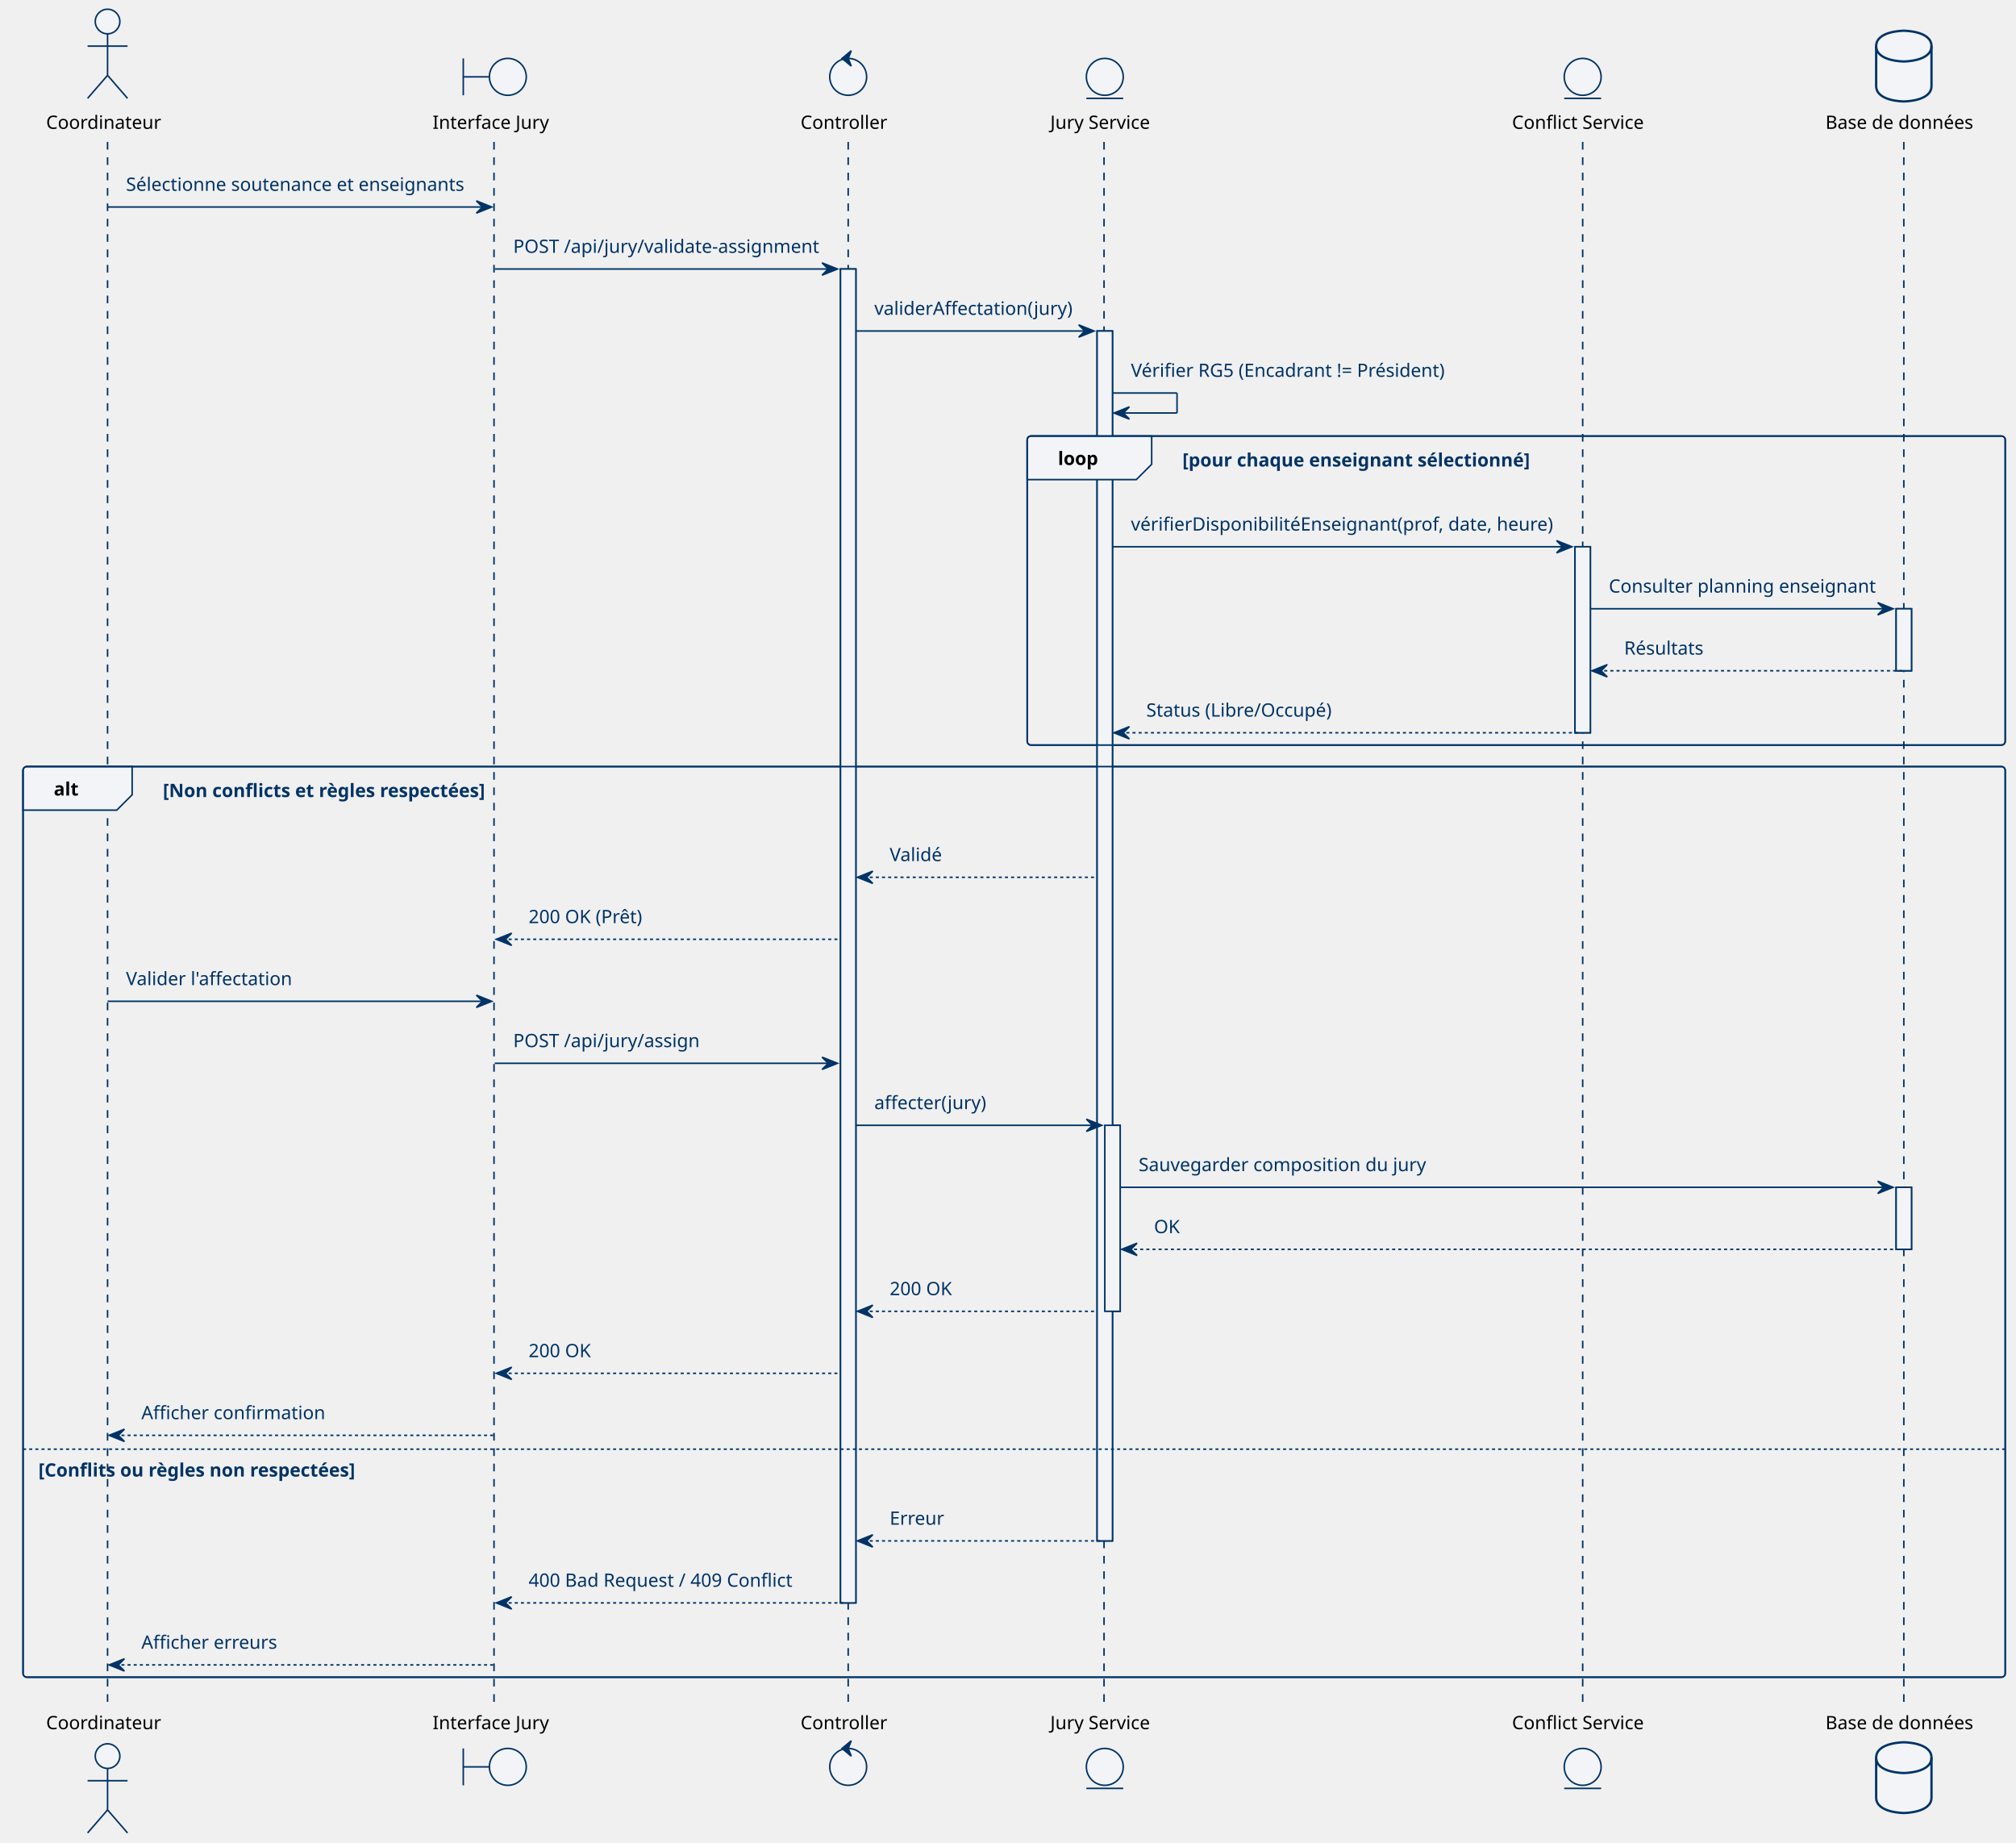
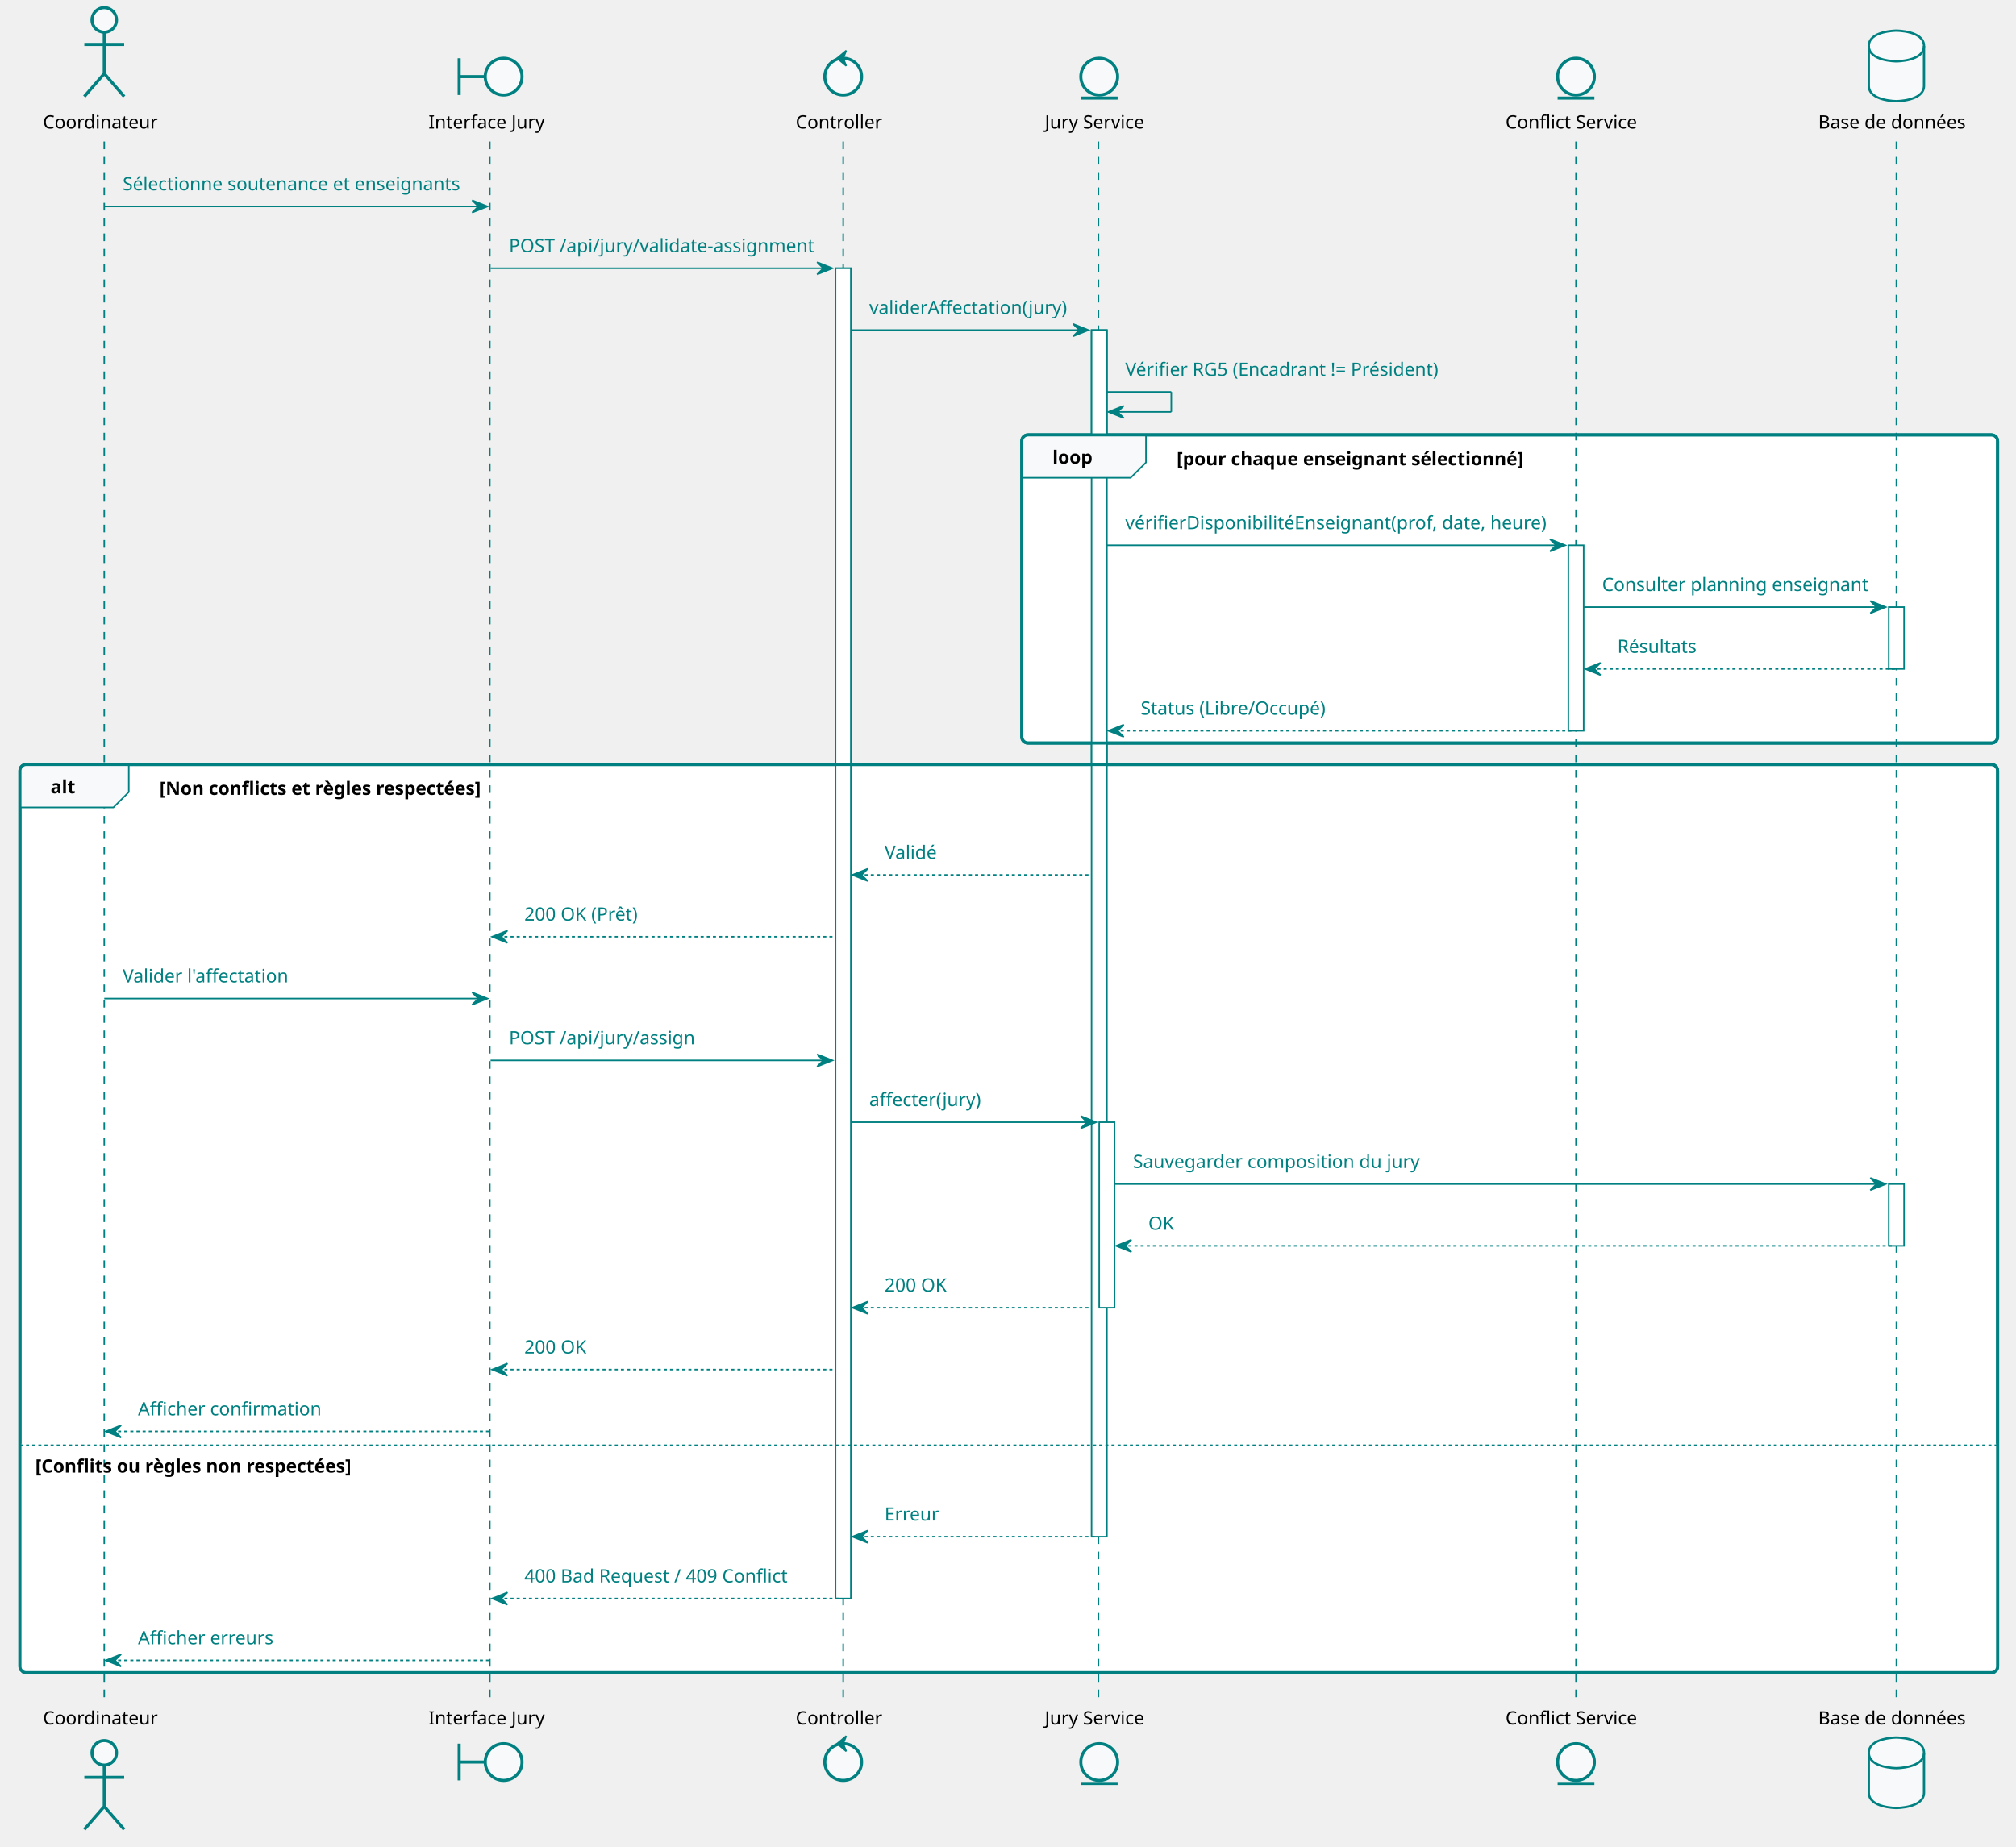
- <svg xmlns="http://www.w3.org/2000/svg" contentStyleType="text/css" height="1199px" preserveAspectRatio="none" style="width:1312px;height:1199px;background:#FFFFFF;" version="1.1" viewBox="0 0 1312 1199" width="1312px" zoomAndPan="magnify">
+ <svg xmlns="http://www.w3.org/2000/svg" contentScriptType="application/ecmascript" contentStyleType="text/css" height="1205px" preserveAspectRatio="none" style="width:1315px;height:1205px;" version="1.1" viewBox="0 0 1315 1205" width="1315px" zoomAndPan="magnify">
  <defs />
  <g>
-     <rect fill="#F2F4F7" height="867.915" style="stroke:#003366;stroke-width:1.0;" width="10" x="547" y="175.032" />
-     <rect fill="#F2F4F7" height="787.226" style="stroke:#003366;stroke-width:1.0;" width="10" x="714" y="215.376" />
-     <rect fill="#F2F4F7" height="121.032" style="stroke:#003366;stroke-width:1.0;" width="10" x="719" y="732.194" />
-     <rect fill="#F2F4F7" height="121.032" style="stroke:#003366;stroke-width:1.0;" width="10" x="1025" y="355.753" />
-     <rect fill="#F2F4F7" height="40.344" style="stroke:#003366;stroke-width:1.0;" width="10" x="1234" y="396.097" />
-     <rect fill="#F2F4F7" height="40.344" style="stroke:#003366;stroke-width:1.0;" width="10" x="1234" y="772.538" />
-     <rect fill="none" height="201.065" rx="2.5" ry="2.5" style="stroke:#003366;stroke-width:1.0;" width="636.5" x="668.5" y="283.721" />
-     <rect fill="none" height="592.506" rx="2.5" ry="2.5" style="stroke:#003366;stroke-width:1.0;" width="1290" x="15" y="498.785" />
-     <line style="stroke:#003366;stroke-width:1.0;stroke-dasharray:5.0,5.0;" x1="70" x2="70" y1="92.344" y2="1108.291" />
-     <line style="stroke:#003366;stroke-width:1.0;stroke-dasharray:5.0,5.0;" x1="321.5" x2="321.5" y1="92.344" y2="1108.291" />
-     <line style="stroke:#003366;stroke-width:1.0;stroke-dasharray:5.0,5.0;" x1="552" x2="552" y1="92.344" y2="1108.291" />
-     <line style="stroke:#003366;stroke-width:1.0;stroke-dasharray:5.0,5.0;" x1="718.5" x2="718.5" y1="92.344" y2="1108.291" />
-     <line style="stroke:#003366;stroke-width:1.0;stroke-dasharray:5.0,5.0;" x1="1030" x2="1030" y1="92.344" y2="1108.291" />
-     <line style="stroke:#003366;stroke-width:1.0;stroke-dasharray:5.0,5.0;" x1="1239" x2="1239" y1="92.344" y2="1108.291" />
-     <text fill="#000000" font-family="sans-serif" font-size="12" lengthAdjust="spacing" textLength="74" x="30" y="83.828">Coordinateur</text>
-     <ellipse cx="70" cy="14" fill="#F2F4F7" rx="8" ry="8" style="stroke:#003366;stroke-width:1.0;" />
-     <path d="M70,22 L70,49 M57,30 L83,30 M70,49 L57,64 M70,49 L83,64 " fill="none" style="stroke:#003366;stroke-width:1.0;" />
-     <text fill="#000000" font-family="sans-serif" font-size="12" lengthAdjust="spacing" textLength="74" x="30" y="1125.119">Coordinateur</text>
-     <ellipse cx="70" cy="1142.635" fill="#F2F4F7" rx="8" ry="8" style="stroke:#003366;stroke-width:1.0;" />
-     <path d="M70,1150.635 L70,1177.635 M57,1158.635 L83,1158.635 M70,1177.635 L57,1192.635 M70,1177.635 L83,1192.635 " fill="none" style="stroke:#003366;stroke-width:1.0;" />
-     <text fill="#000000" font-family="sans-serif" font-size="12" lengthAdjust="spacing" textLength="75" x="281.5" y="83.828">Interface Jury</text>
-     <path d="M301.5,38 L301.5,62 M301.5,50 L318.5,50 " fill="none" style="stroke:#003366;stroke-width:1.0;" />
-     <ellipse cx="330.5" cy="50" fill="#F2F4F7" rx="12" ry="12" style="stroke:#003366;stroke-width:1.0;" />
-     <text fill="#000000" font-family="sans-serif" font-size="12" lengthAdjust="spacing" textLength="75" x="281.5" y="1125.119">Interface Jury</text>
-     <path d="M301.5,1137.635 L301.5,1161.635 M301.5,1149.635 L318.5,1149.635 " fill="none" style="stroke:#003366;stroke-width:1.0;" />
-     <ellipse cx="330.5" cy="1149.635" fill="#F2F4F7" rx="12" ry="12" style="stroke:#003366;stroke-width:1.0;" />
-     <text fill="#000000" font-family="sans-serif" font-size="12" lengthAdjust="spacing" textLength="56" x="521" y="83.828">Controller</text>
-     <ellipse cx="552" cy="50" fill="#F2F4F7" rx="12" ry="12" style="stroke:#003366;stroke-width:1.0;" />
-     <polygon fill="#003366" points="548,38,554,33,552,38,554,43,548,38" style="stroke:#003366;stroke-width:1.0;" />
-     <text fill="#000000" font-family="sans-serif" font-size="12" lengthAdjust="spacing" textLength="56" x="521" y="1125.119">Controller</text>
-     <ellipse cx="552" cy="1149.635" fill="#F2F4F7" rx="12" ry="12" style="stroke:#003366;stroke-width:1.0;" />
-     <polygon fill="#003366" points="548,1137.635,554,1132.635,552,1137.635,554,1142.635,548,1137.635" style="stroke:#003366;stroke-width:1.0;" />
-     <text fill="#000000" font-family="sans-serif" font-size="12" lengthAdjust="spacing" textLength="65" x="683.5" y="83.828">Jury Service</text>
-     <ellipse cx="719" cy="50" fill="#F2F4F7" rx="12" ry="12" style="stroke:#003366;stroke-width:1.0;" />
-     <line style="stroke:#003366;stroke-width:1.0;" x1="707" x2="731" y1="64" y2="64" />
-     <text fill="#000000" font-family="sans-serif" font-size="12" lengthAdjust="spacing" textLength="65" x="683.5" y="1125.119">Jury Service</text>
-     <ellipse cx="719" cy="1149.635" fill="#F2F4F7" rx="12" ry="12" style="stroke:#003366;stroke-width:1.0;" />
-     <line style="stroke:#003366;stroke-width:1.0;" x1="707" x2="731" y1="1163.635" y2="1163.635" />
-     <text fill="#000000" font-family="sans-serif" font-size="12" lengthAdjust="spacing" textLength="86" x="984" y="83.828">Conflict Service</text>
-     <ellipse cx="1030" cy="50" fill="#F2F4F7" rx="12" ry="12" style="stroke:#003366;stroke-width:1.0;" />
-     <line style="stroke:#003366;stroke-width:1.0;" x1="1018" x2="1042" y1="64" y2="64" />
-     <text fill="#000000" font-family="sans-serif" font-size="12" lengthAdjust="spacing" textLength="86" x="984" y="1125.119">Conflict Service</text>
-     <ellipse cx="1030" cy="1149.635" fill="#F2F4F7" rx="12" ry="12" style="stroke:#003366;stroke-width:1.0;" />
-     <line style="stroke:#003366;stroke-width:1.0;" x1="1018" x2="1042" y1="1163.635" y2="1163.635" />
-     <text fill="#000000" font-family="sans-serif" font-size="12" lengthAdjust="spacing" textLength="96" x="1188" y="83.828">Base de données</text>
-     <path d="M1221,30 C1221,20 1239,20 1239,20 C1239,20 1257,20 1257,30 L1257,56 C1257,66 1239,66 1239,66 C1239,66 1221,66 1221,56 L1221,30 " fill="#F2F4F7" style="stroke:#003366;stroke-width:1.5;" />
-     <path d="M1221,30 C1221,40 1239,40 1239,40 C1239,40 1257,40 1257,30 " fill="none" style="stroke:#003366;stroke-width:1.5;" />
-     <text fill="#000000" font-family="sans-serif" font-size="12" lengthAdjust="spacing" textLength="96" x="1188" y="1125.119">Base de données</text>
-     <path d="M1221,1143.635 C1221,1133.635 1239,1133.635 1239,1133.635 C1239,1133.635 1257,1133.635 1257,1143.635 L1257,1169.635 C1257,1179.635 1239,1179.635 1239,1179.635 C1239,1179.635 1221,1179.635 1221,1169.635 L1221,1143.635 " fill="#F2F4F7" style="stroke:#003366;stroke-width:1.5;" />
-     <path d="M1221,1143.635 C1221,1153.635 1239,1153.635 1239,1153.635 C1239,1153.635 1257,1153.635 1257,1143.635 " fill="none" style="stroke:#003366;stroke-width:1.5;" />
-     <rect fill="#F2F4F7" height="867.915" style="stroke:#003366;stroke-width:1.0;" width="10" x="547" y="175.032" />
-     <rect fill="#F2F4F7" height="787.226" style="stroke:#003366;stroke-width:1.0;" width="10" x="714" y="215.376" />
-     <rect fill="#F2F4F7" height="121.032" style="stroke:#003366;stroke-width:1.0;" width="10" x="719" y="732.194" />
-     <rect fill="#F2F4F7" height="121.032" style="stroke:#003366;stroke-width:1.0;" width="10" x="1025" y="355.753" />
-     <rect fill="#F2F4F7" height="40.344" style="stroke:#003366;stroke-width:1.0;" width="10" x="1234" y="396.097" />
-     <rect fill="#F2F4F7" height="40.344" style="stroke:#003366;stroke-width:1.0;" width="10" x="1234" y="772.538" />
-     <polygon fill="#003366" points="310,130.688,320,134.688,310,138.688,314,134.688" style="stroke:#003366;stroke-width:1.0;" />
-     <line style="stroke:#003366;stroke-width:1.0;" x1="70" x2="316" y1="134.688" y2="134.688" />
-     <text fill="#003366" font-family="sans-serif" font-size="12" lengthAdjust="spacing" textLength="218" x="82" y="124.172">Sélectionne soutenance et enseignants</text>
-     <polygon fill="#003366" points="535,171.032,545,175.032,535,179.032,539,175.032" style="stroke:#003366;stroke-width:1.0;" />
-     <line style="stroke:#003366;stroke-width:1.0;" x1="322" x2="541" y1="175.032" y2="175.032" />
-     <text fill="#003366" font-family="sans-serif" font-size="12" lengthAdjust="spacing" textLength="196" x="334" y="164.516">POST /api/jury/validate-assignment</text>
-     <polygon fill="#003366" points="702,211.376,712,215.376,702,219.376,706,215.376" style="stroke:#003366;stroke-width:1.0;" />
-     <line style="stroke:#003366;stroke-width:1.0;" x1="557" x2="708" y1="215.376" y2="215.376" />
-     <text fill="#003366" font-family="sans-serif" font-size="12" lengthAdjust="spacing" textLength="128" x="569" y="204.86">validerAffectation(jury)</text>
-     <line style="stroke:#003366;stroke-width:1.0;" x1="724" x2="766" y1="255.721" y2="255.721" />
-     <line style="stroke:#003366;stroke-width:1.0;" x1="766" x2="766" y1="255.721" y2="268.721" />
-     <line style="stroke:#003366;stroke-width:1.0;" x1="725" x2="766" y1="268.721" y2="268.721" />
-     <polygon fill="#003366" points="735,264.721,725,268.721,735,272.721,731,268.721" style="stroke:#003366;stroke-width:1.0;" />
-     <text fill="#003366" font-family="sans-serif" font-size="12" lengthAdjust="spacing" textLength="204" x="736" y="245.204">Vérifier RG5 (Encadrant != Président)</text>
-     <path d="M671,283.721 L749.5,283.721 L749.5,302.065 L739.5,312.065 L668.5,312.065 L668.5,286.221 A2.5,2.5 0 0 1 671,283.721 " fill="#F2F4F7" style="stroke:#003366;stroke-width:1.0;" />
-     <rect fill="none" height="201.065" rx="2.5" ry="2.5" style="stroke:#003366;stroke-width:1.0;" width="636.5" x="668.5" y="283.721" />
-     <text fill="#000000" font-family="sans-serif" font-size="12" font-weight="bold" lengthAdjust="spacing" textLength="26" x="688.5" y="302.549">loop</text>
-     <text fill="#003366" font-family="sans-serif" font-size="12" font-weight="bold" lengthAdjust="spacing" textLength="226" x="769.5" y="303.549">[pour chaque enseignant sélectionné]</text>
-     <polygon fill="#003366" points="1013,351.753,1023,355.753,1013,359.753,1017,355.753" style="stroke:#003366;stroke-width:1.0;" />
-     <line style="stroke:#003366;stroke-width:1.0;" x1="724" x2="1019" y1="355.753" y2="355.753" />
-     <text fill="#003366" font-family="sans-serif" font-size="12" lengthAdjust="spacing" textLength="272" x="736" y="345.237">vérifierDisponibilitéEnseignant(prof, date, heure)</text>
-     <polygon fill="#003366" points="1222,392.097,1232,396.097,1222,400.097,1226,396.097" style="stroke:#003366;stroke-width:1.0;" />
-     <line style="stroke:#003366;stroke-width:1.0;" x1="1035" x2="1228" y1="396.097" y2="396.097" />
-     <text fill="#003366" font-family="sans-serif" font-size="12" lengthAdjust="spacing" textLength="170" x="1047" y="385.581">Consulter planning enseignant</text>
-     <polygon fill="#003366" points="1046,432.441,1036,436.441,1046,440.441,1042,436.441" style="stroke:#003366;stroke-width:1.0;" />
-     <line style="stroke:#003366;stroke-width:1.0;stroke-dasharray:2.0,2.0;" x1="1040" x2="1238" y1="436.441" y2="436.441" />
-     <text fill="#003366" font-family="sans-serif" font-size="12" lengthAdjust="spacing" textLength="51" x="1057" y="425.925">Résultats</text>
-     <polygon fill="#003366" points="735,472.785,725,476.785,735,480.785,731,476.785" style="stroke:#003366;stroke-width:1.0;" />
-     <line style="stroke:#003366;stroke-width:1.0;stroke-dasharray:2.0,2.0;" x1="729" x2="1029" y1="476.785" y2="476.785" />
-     <text fill="#003366" font-family="sans-serif" font-size="12" lengthAdjust="spacing" textLength="120" x="746" y="466.269">Status (Libre/Occupé)</text>
-     <path d="M17.5,498.785 L86,498.785 L86,517.129 L76,527.129 L15,527.129 L15,501.285 A2.5,2.5 0 0 1 17.5,498.785 " fill="#F2F4F7" style="stroke:#003366;stroke-width:1.0;" />
-     <rect fill="none" height="592.506" rx="2.5" ry="2.5" style="stroke:#003366;stroke-width:1.0;" width="1290" x="15" y="498.785" />
-     <text fill="#000000" font-family="sans-serif" font-size="12" font-weight="bold" lengthAdjust="spacing" textLength="16" x="35" y="517.613">alt</text>
-     <text fill="#003366" font-family="sans-serif" font-size="12" font-weight="bold" lengthAdjust="spacing" textLength="209" x="106" y="518.613">[Non conflicts et règles respectées]</text>
-     <polygon fill="#003366" points="568,566.818,558,570.818,568,574.818,564,570.818" style="stroke:#003366;stroke-width:1.0;" />
-     <line style="stroke:#003366;stroke-width:1.0;stroke-dasharray:2.0,2.0;" x1="562" x2="713" y1="570.818" y2="570.818" />
-     <text fill="#003366" font-family="sans-serif" font-size="12" lengthAdjust="spacing" textLength="34" x="579" y="560.302">Validé</text>
-     <polygon fill="#003366" points="333,607.162,323,611.162,333,615.162,329,611.162" style="stroke:#003366;stroke-width:1.0;" />
-     <line style="stroke:#003366;stroke-width:1.0;stroke-dasharray:2.0,2.0;" x1="327" x2="546" y1="611.162" y2="611.162" />
-     <text fill="#003366" font-family="sans-serif" font-size="12" lengthAdjust="spacing" textLength="74" x="344" y="600.646">200 OK (Prêt)</text>
-     <polygon fill="#003366" points="310,647.506,320,651.506,310,655.506,314,651.506" style="stroke:#003366;stroke-width:1.0;" />
-     <line style="stroke:#003366;stroke-width:1.0;" x1="70" x2="316" y1="651.506" y2="651.506" />
-     <text fill="#003366" font-family="sans-serif" font-size="12" lengthAdjust="spacing" textLength="108" x="82" y="640.99">Valider l'affectation</text>
-     <polygon fill="#003366" points="535,687.85,545,691.85,535,695.85,539,691.85" style="stroke:#003366;stroke-width:1.0;" />
-     <line style="stroke:#003366;stroke-width:1.0;" x1="322" x2="541" y1="691.85" y2="691.85" />
-     <text fill="#003366" font-family="sans-serif" font-size="12" lengthAdjust="spacing" textLength="119" x="334" y="681.334">POST /api/jury/assign</text>
-     <polygon fill="#003366" points="707,728.194,717,732.194,707,736.194,711,732.194" style="stroke:#003366;stroke-width:1.0;" />
-     <line style="stroke:#003366;stroke-width:1.0;" x1="557" x2="713" y1="732.194" y2="732.194" />
-     <text fill="#003366" font-family="sans-serif" font-size="12" lengthAdjust="spacing" textLength="73" x="569" y="721.678">affecter(jury)</text>
-     <polygon fill="#003366" points="1222,768.538,1232,772.538,1222,776.538,1226,772.538" style="stroke:#003366;stroke-width:1.0;" />
-     <line style="stroke:#003366;stroke-width:1.0;" x1="729" x2="1228" y1="772.538" y2="772.538" />
-     <text fill="#003366" font-family="sans-serif" font-size="12" lengthAdjust="spacing" textLength="184" x="741" y="762.022">Sauvegarder composition du jury</text>
-     <polygon fill="#003366" points="740,808.882,730,812.882,740,816.882,736,812.882" style="stroke:#003366;stroke-width:1.0;" />
-     <line style="stroke:#003366;stroke-width:1.0;stroke-dasharray:2.0,2.0;" x1="734" x2="1238" y1="812.882" y2="812.882" />
-     <text fill="#003366" font-family="sans-serif" font-size="12" lengthAdjust="spacing" textLength="16" x="751" y="802.366">OK</text>
-     <polygon fill="#003366" points="568,849.226,558,853.226,568,857.226,564,853.226" style="stroke:#003366;stroke-width:1.0;" />
-     <line style="stroke:#003366;stroke-width:1.0;stroke-dasharray:2.0,2.0;" x1="562" x2="713" y1="853.226" y2="853.226" />
-     <text fill="#003366" font-family="sans-serif" font-size="12" lengthAdjust="spacing" textLength="40" x="579" y="842.71">200 OK</text>
-     <polygon fill="#003366" points="333,889.571,323,893.571,333,897.571,329,893.571" style="stroke:#003366;stroke-width:1.0;" />
-     <line style="stroke:#003366;stroke-width:1.0;stroke-dasharray:2.0,2.0;" x1="327" x2="546" y1="893.571" y2="893.571" />
-     <text fill="#003366" font-family="sans-serif" font-size="12" lengthAdjust="spacing" textLength="40" x="344" y="883.054">200 OK</text>
-     <polygon fill="#003366" points="81,929.915,71,933.915,81,937.915,77,933.915" style="stroke:#003366;stroke-width:1.0;" />
-     <line style="stroke:#003366;stroke-width:1.0;stroke-dasharray:2.0,2.0;" x1="75" x2="321" y1="933.915" y2="933.915" />
-     <text fill="#003366" font-family="sans-serif" font-size="12" lengthAdjust="spacing" textLength="118" x="92" y="923.399">Afficher confirmation</text>
-     <line style="stroke:#003366;stroke-width:1.0;stroke-dasharray:2.0,2.0;" x1="15" x2="1305" y1="942.915" y2="942.915" />
-     <text fill="#003366" font-family="sans-serif" font-size="12" font-weight="bold" lengthAdjust="spacing" textLength="206" x="25" y="960.743">[Conflits ou règles non respectées]</text>
-     <polygon fill="#003366" points="568,998.603,558,1002.603,568,1006.603,564,1002.603" style="stroke:#003366;stroke-width:1.0;" />
-     <line style="stroke:#003366;stroke-width:1.0;stroke-dasharray:2.0,2.0;" x1="562" x2="718" y1="1002.603" y2="1002.603" />
-     <text fill="#003366" font-family="sans-serif" font-size="12" lengthAdjust="spacing" textLength="36" x="579" y="992.087">Erreur</text>
-     <polygon fill="#003366" points="333,1038.947,323,1042.947,333,1046.947,329,1042.947" style="stroke:#003366;stroke-width:1.0;" />
-     <line style="stroke:#003366;stroke-width:1.0;stroke-dasharray:2.0,2.0;" x1="327" x2="551" y1="1042.947" y2="1042.947" />
-     <text fill="#003366" font-family="sans-serif" font-size="12" lengthAdjust="spacing" textLength="170" x="344" y="1032.431">400 Bad Request / 409 Conflict</text>
-     <polygon fill="#003366" points="81,1079.291,71,1083.291,81,1087.291,77,1083.291" style="stroke:#003366;stroke-width:1.0;" />
-     <line style="stroke:#003366;stroke-width:1.0;stroke-dasharray:2.0,2.0;" x1="75" x2="321" y1="1083.291" y2="1083.291" />
-     <text fill="#003366" font-family="sans-serif" font-size="12" lengthAdjust="spacing" textLength="89" x="92" y="1072.775">Afficher erreurs</text>
+     <rect fill="#FFFFFF" height="867.915" style="stroke: #008080; stroke-width: 1.0;" width="10" x="545" y="175.032" />
+     <rect fill="#FFFFFF" height="787.226" style="stroke: #008080; stroke-width: 1.0;" width="10" x="712" y="215.376" />
+     <rect fill="#FFFFFF" height="121.032" style="stroke: #008080; stroke-width: 1.0;" width="10" x="717" y="732.194" />
+     <rect fill="#FFFFFF" height="121.032" style="stroke: #008080; stroke-width: 1.0;" width="10" x="1023" y="355.753" />
+     <rect fill="#FFFFFF" height="40.344" style="stroke: #008080; stroke-width: 1.0;" width="10" x="1232" y="396.097" />
+     <rect fill="#FFFFFF" height="40.344" style="stroke: #008080; stroke-width: 1.0;" width="10" x="1232" y="772.538" />
+     <rect fill="#FFFFFF" height="201.065" rx="4" ry="4" style="stroke: #008080; stroke-width: 2.0;" width="636.5" x="666.5" y="283.721" />
+     <rect fill="#FFFFFF" height="592.506" rx="4" ry="4" style="stroke: #008080; stroke-width: 2.0;" width="1290" x="13" y="498.785" />
+     <rect fill="#FFFFFF" height="149.376" style="stroke: none; stroke-width: 1.0;" width="1290" x="13" y="941.915" />
+     <line style="stroke: #008080; stroke-width: 1.0; stroke-dasharray: 5.0,5.0;" x1="68" x2="68" y1="92.344" y2="1108.291" />
+     <line style="stroke: #008080; stroke-width: 1.0; stroke-dasharray: 5.0,5.0;" x1="319.5" x2="319.5" y1="92.344" y2="1108.291" />
+     <line style="stroke: #008080; stroke-width: 1.0; stroke-dasharray: 5.0,5.0;" x1="550" x2="550" y1="92.344" y2="1108.291" />
+     <line style="stroke: #008080; stroke-width: 1.0; stroke-dasharray: 5.0,5.0;" x1="716.5" x2="716.5" y1="92.344" y2="1108.291" />
+     <line style="stroke: #008080; stroke-width: 1.0; stroke-dasharray: 5.0,5.0;" x1="1028" x2="1028" y1="92.344" y2="1108.291" />
+     <line style="stroke: #008080; stroke-width: 1.0; stroke-dasharray: 5.0,5.0;" x1="1237" x2="1237" y1="92.344" y2="1108.291" />
+     <text fill="#000000" font-family="sans-serif" font-size="12" lengthAdjust="spacingAndGlyphs" textLength="74" x="28" y="83.828">Coordinateur</text>
+     <ellipse cx="68" cy="13" fill="#F8F9FA" rx="8" ry="8" style="stroke: #008080; stroke-width: 2.0;" />
+     <path d="M68,21 L68,48 M55,29 L81,29 M68,48 L55,63 M68,48 L81,63 " fill="none" style="stroke: #008080; stroke-width: 2.0;" />
+     <text fill="#000000" font-family="sans-serif" font-size="12" lengthAdjust="spacingAndGlyphs" textLength="74" x="28" y="1125.119">Coordinateur</text>
+     <ellipse cx="68" cy="1143.635" fill="#F8F9FA" rx="8" ry="8" style="stroke: #008080; stroke-width: 2.0;" />
+     <path d="M68,1151.635 L68,1178.635 M55,1159.635 L81,1159.635 M68,1178.635 L55,1193.635 M68,1178.635 L81,1193.635 " fill="none" style="stroke: #008080; stroke-width: 2.0;" />
+     <text fill="#000000" font-family="sans-serif" font-size="12" lengthAdjust="spacingAndGlyphs" textLength="75" x="279.5" y="83.828">Interface Jury</text>
+     <path d="M299.5,38 L299.5,62 M299.5,50 L316.5,50 " fill="none" style="stroke: #008080; stroke-width: 2.0;" />
+     <ellipse cx="328.5" cy="50" fill="#F8F9FA" rx="12" ry="12" style="stroke: #008080; stroke-width: 2.0;" />
+     <text fill="#000000" font-family="sans-serif" font-size="12" lengthAdjust="spacingAndGlyphs" textLength="75" x="279.5" y="1125.119">Interface Jury</text>
+     <path d="M299.5,1137.635 L299.5,1161.635 M299.5,1149.635 L316.5,1149.635 " fill="none" style="stroke: #008080; stroke-width: 2.0;" />
+     <ellipse cx="328.5" cy="1149.635" fill="#F8F9FA" rx="12" ry="12" style="stroke: #008080; stroke-width: 2.0;" />
+     <text fill="#000000" font-family="sans-serif" font-size="12" lengthAdjust="spacingAndGlyphs" textLength="56" x="519" y="83.828">Controller</text>
+     <ellipse cx="550" cy="50" fill="#F8F9FA" rx="12" ry="12" style="stroke: #008080; stroke-width: 2.0;" />
+     <polygon fill="#008080" points="546,38,552,33,550,38,552,43,546,38" style="stroke: #008080; stroke-width: 1.0;" />
+     <text fill="#000000" font-family="sans-serif" font-size="12" lengthAdjust="spacingAndGlyphs" textLength="56" x="519" y="1125.119">Controller</text>
+     <ellipse cx="550" cy="1149.635" fill="#F8F9FA" rx="12" ry="12" style="stroke: #008080; stroke-width: 2.0;" />
+     <polygon fill="#008080" points="546,1137.635,552,1132.635,550,1137.635,552,1142.635,546,1137.635" style="stroke: #008080; stroke-width: 1.0;" />
+     <text fill="#000000" font-family="sans-serif" font-size="12" lengthAdjust="spacingAndGlyphs" textLength="65" x="681.5" y="83.828">Jury Service</text>
+     <ellipse cx="717" cy="50" fill="#F8F9FA" rx="12" ry="12" style="stroke: #008080; stroke-width: 2.0;" />
+     <line style="stroke: #008080; stroke-width: 2.0;" x1="705" x2="729" y1="64" y2="64" />
+     <text fill="#000000" font-family="sans-serif" font-size="12" lengthAdjust="spacingAndGlyphs" textLength="65" x="681.5" y="1125.119">Jury Service</text>
+     <ellipse cx="717" cy="1149.635" fill="#F8F9FA" rx="12" ry="12" style="stroke: #008080; stroke-width: 2.0;" />
+     <line style="stroke: #008080; stroke-width: 2.0;" x1="705" x2="729" y1="1163.635" y2="1163.635" />
+     <text fill="#000000" font-family="sans-serif" font-size="12" lengthAdjust="spacingAndGlyphs" textLength="86" x="982" y="83.828">Conflict Service</text>
+     <ellipse cx="1028" cy="50" fill="#F8F9FA" rx="12" ry="12" style="stroke: #008080; stroke-width: 2.0;" />
+     <line style="stroke: #008080; stroke-width: 2.0;" x1="1016" x2="1040" y1="64" y2="64" />
+     <text fill="#000000" font-family="sans-serif" font-size="12" lengthAdjust="spacingAndGlyphs" textLength="86" x="982" y="1125.119">Conflict Service</text>
+     <ellipse cx="1028" cy="1149.635" fill="#F8F9FA" rx="12" ry="12" style="stroke: #008080; stroke-width: 2.0;" />
+     <line style="stroke: #008080; stroke-width: 2.0;" x1="1016" x2="1040" y1="1163.635" y2="1163.635" />
+     <text fill="#000000" font-family="sans-serif" font-size="12" lengthAdjust="spacingAndGlyphs" textLength="96" x="1186" y="83.828">Base de données</text>
+     <path d="M1219,30 C1219,20 1237,20 1237,20 C1237,20 1255,20 1255,30 L1255,56 C1255,66 1237,66 1237,66 C1237,66 1219,66 1219,56 L1219,30 " fill="#F8F9FA" style="stroke: #008080; stroke-width: 1.5;" />
+     <path d="M1219,30 C1219,40 1237,40 1237,40 C1237,40 1255,40 1255,30 " fill="none" style="stroke: #008080; stroke-width: 1.5;" />
+     <text fill="#000000" font-family="sans-serif" font-size="12" lengthAdjust="spacingAndGlyphs" textLength="96" x="1186" y="1125.119">Base de données</text>
+     <path d="M1219,1143.635 C1219,1133.635 1237,1133.635 1237,1133.635 C1237,1133.635 1255,1133.635 1255,1143.635 L1255,1169.635 C1255,1179.635 1237,1179.635 1237,1179.635 C1237,1179.635 1219,1179.635 1219,1169.635 L1219,1143.635 " fill="#F8F9FA" style="stroke: #008080; stroke-width: 1.5;" />
+     <path d="M1219,1143.635 C1219,1153.635 1237,1153.635 1237,1153.635 C1237,1153.635 1255,1153.635 1255,1143.635 " fill="none" style="stroke: #008080; stroke-width: 1.5;" />
+     <rect fill="#FFFFFF" height="867.915" style="stroke: #008080; stroke-width: 1.0;" width="10" x="545" y="175.032" />
+     <rect fill="#FFFFFF" height="787.226" style="stroke: #008080; stroke-width: 1.0;" width="10" x="712" y="215.376" />
+     <rect fill="#FFFFFF" height="121.032" style="stroke: #008080; stroke-width: 1.0;" width="10" x="717" y="732.194" />
+     <rect fill="#FFFFFF" height="121.032" style="stroke: #008080; stroke-width: 1.0;" width="10" x="1023" y="355.753" />
+     <rect fill="#FFFFFF" height="40.344" style="stroke: #008080; stroke-width: 1.0;" width="10" x="1232" y="396.097" />
+     <rect fill="#FFFFFF" height="40.344" style="stroke: #008080; stroke-width: 1.0;" width="10" x="1232" y="772.538" />
+     <polygon fill="#008080" points="308,130.688,318,134.688,308,138.688,312,134.688" style="stroke: #008080; stroke-width: 1.0;" />
+     <line style="stroke: #008080; stroke-width: 1.0;" x1="68" x2="314" y1="134.688" y2="134.688" />
+     <text fill="#008080" font-family="sans-serif" font-size="12" lengthAdjust="spacingAndGlyphs" textLength="218" x="80" y="124.172">Sélectionne soutenance et enseignants</text>
+     <polygon fill="#008080" points="533,171.032,543,175.032,533,179.032,537,175.032" style="stroke: #008080; stroke-width: 1.0;" />
+     <line style="stroke: #008080; stroke-width: 1.0;" x1="320" x2="539" y1="175.032" y2="175.032" />
+     <text fill="#008080" font-family="sans-serif" font-size="12" lengthAdjust="spacingAndGlyphs" textLength="196" x="332" y="164.516">POST /api/jury/validate-assignment</text>
+     <polygon fill="#008080" points="700,211.376,710,215.376,700,219.376,704,215.376" style="stroke: #008080; stroke-width: 1.0;" />
+     <line style="stroke: #008080; stroke-width: 1.0;" x1="555" x2="706" y1="215.376" y2="215.376" />
+     <text fill="#008080" font-family="sans-serif" font-size="12" lengthAdjust="spacingAndGlyphs" textLength="128" x="567" y="204.86">validerAffectation(jury)</text>
+     <line style="stroke: #008080; stroke-width: 1.0;" x1="722" x2="764" y1="255.721" y2="255.721" />
+     <line style="stroke: #008080; stroke-width: 1.0;" x1="764" x2="764" y1="255.721" y2="268.721" />
+     <line style="stroke: #008080; stroke-width: 1.0;" x1="723" x2="764" y1="268.721" y2="268.721" />
+     <polygon fill="#008080" points="733,264.721,723,268.721,733,272.721,729,268.721" style="stroke: #008080; stroke-width: 1.0;" />
+     <text fill="#008080" font-family="sans-serif" font-size="12" lengthAdjust="spacingAndGlyphs" textLength="204" x="734" y="245.204">Vérifier RG5 (Encadrant != Président)</text>
+     <path d="M670.5,283.721 L747.5,283.721 L747.5,301.721 L737.5,311.721 L666.5,311.721 L666.5,287.721 " fill="#F8F9FA" style="stroke: #008080; stroke-width: 1.0;" />
+     <rect fill="none" height="201.065" rx="4" ry="4" style="stroke: #008080; stroke-width: 2.0;" width="636.5" x="666.5" y="283.721" />
+     <text fill="#000000" font-family="sans-serif" font-size="12" font-weight="bold" lengthAdjust="spacingAndGlyphs" textLength="26" x="686.5" y="302.549">loop</text>
+     <text fill="#000000" font-family="sans-serif" font-size="12" font-weight="bold" lengthAdjust="spacingAndGlyphs" textLength="226" x="767.5" y="303.549">[pour chaque enseignant sélectionné]</text>
+     <polygon fill="#008080" points="1011,351.753,1021,355.753,1011,359.753,1015,355.753" style="stroke: #008080; stroke-width: 1.0;" />
+     <line style="stroke: #008080; stroke-width: 1.0;" x1="722" x2="1017" y1="355.753" y2="355.753" />
+     <text fill="#008080" font-family="sans-serif" font-size="12" lengthAdjust="spacingAndGlyphs" textLength="272" x="734" y="345.237">vérifierDisponibilitéEnseignant(prof, date, heure)</text>
+     <polygon fill="#008080" points="1220,392.097,1230,396.097,1220,400.097,1224,396.097" style="stroke: #008080; stroke-width: 1.0;" />
+     <line style="stroke: #008080; stroke-width: 1.0;" x1="1033" x2="1226" y1="396.097" y2="396.097" />
+     <text fill="#008080" font-family="sans-serif" font-size="12" lengthAdjust="spacingAndGlyphs" textLength="170" x="1045" y="385.581">Consulter planning enseignant</text>
+     <polygon fill="#008080" points="1044,432.441,1034,436.441,1044,440.441,1040,436.441" style="stroke: #008080; stroke-width: 1.0;" />
+     <line style="stroke: #008080; stroke-width: 1.0; stroke-dasharray: 2.0,2.0;" x1="1038" x2="1236" y1="436.441" y2="436.441" />
+     <text fill="#008080" font-family="sans-serif" font-size="12" lengthAdjust="spacingAndGlyphs" textLength="51" x="1055" y="425.925">Résultats</text>
+     <polygon fill="#008080" points="733,472.785,723,476.785,733,480.785,729,476.785" style="stroke: #008080; stroke-width: 1.0;" />
+     <line style="stroke: #008080; stroke-width: 1.0; stroke-dasharray: 2.0,2.0;" x1="727" x2="1027" y1="476.785" y2="476.785" />
+     <text fill="#008080" font-family="sans-serif" font-size="12" lengthAdjust="spacingAndGlyphs" textLength="120" x="744" y="466.269">Status (Libre/Occupé)</text>
+     <path d="M17,498.785 L84,498.785 L84,516.785 L74,526.785 L13,526.785 L13,502.785 " fill="#F8F9FA" style="stroke: #008080; stroke-width: 1.0;" />
+     <rect fill="none" height="592.506" rx="4" ry="4" style="stroke: #008080; stroke-width: 2.0;" width="1290" x="13" y="498.785" />
+     <text fill="#000000" font-family="sans-serif" font-size="12" font-weight="bold" lengthAdjust="spacingAndGlyphs" textLength="16" x="33" y="517.613">alt</text>
+     <text fill="#000000" font-family="sans-serif" font-size="12" font-weight="bold" lengthAdjust="spacingAndGlyphs" textLength="209" x="104" y="518.613">[Non conflicts et règles respectées]</text>
+     <polygon fill="#008080" points="566,566.818,556,570.818,566,574.818,562,570.818" style="stroke: #008080; stroke-width: 1.0;" />
+     <line style="stroke: #008080; stroke-width: 1.0; stroke-dasharray: 2.0,2.0;" x1="560" x2="711" y1="570.818" y2="570.818" />
+     <text fill="#008080" font-family="sans-serif" font-size="12" lengthAdjust="spacingAndGlyphs" textLength="34" x="577" y="560.302">Validé</text>
+     <polygon fill="#008080" points="331,607.162,321,611.162,331,615.162,327,611.162" style="stroke: #008080; stroke-width: 1.0;" />
+     <line style="stroke: #008080; stroke-width: 1.0; stroke-dasharray: 2.0,2.0;" x1="325" x2="544" y1="611.162" y2="611.162" />
+     <text fill="#008080" font-family="sans-serif" font-size="12" lengthAdjust="spacingAndGlyphs" textLength="74" x="342" y="600.646">200 OK (Prêt)</text>
+     <polygon fill="#008080" points="308,647.506,318,651.506,308,655.506,312,651.506" style="stroke: #008080; stroke-width: 1.0;" />
+     <line style="stroke: #008080; stroke-width: 1.0;" x1="68" x2="314" y1="651.506" y2="651.506" />
+     <text fill="#008080" font-family="sans-serif" font-size="12" lengthAdjust="spacingAndGlyphs" textLength="108" x="80" y="640.99">Valider l'affectation</text>
+     <polygon fill="#008080" points="533,687.85,543,691.85,533,695.85,537,691.85" style="stroke: #008080; stroke-width: 1.0;" />
+     <line style="stroke: #008080; stroke-width: 1.0;" x1="320" x2="539" y1="691.85" y2="691.85" />
+     <text fill="#008080" font-family="sans-serif" font-size="12" lengthAdjust="spacingAndGlyphs" textLength="119" x="332" y="681.334">POST /api/jury/assign</text>
+     <polygon fill="#008080" points="705,728.194,715,732.194,705,736.194,709,732.194" style="stroke: #008080; stroke-width: 1.0;" />
+     <line style="stroke: #008080; stroke-width: 1.0;" x1="555" x2="711" y1="732.194" y2="732.194" />
+     <text fill="#008080" font-family="sans-serif" font-size="12" lengthAdjust="spacingAndGlyphs" textLength="73" x="567" y="721.678">affecter(jury)</text>
+     <polygon fill="#008080" points="1220,768.538,1230,772.538,1220,776.538,1224,772.538" style="stroke: #008080; stroke-width: 1.0;" />
+     <line style="stroke: #008080; stroke-width: 1.0;" x1="727" x2="1226" y1="772.538" y2="772.538" />
+     <text fill="#008080" font-family="sans-serif" font-size="12" lengthAdjust="spacingAndGlyphs" textLength="184" x="739" y="762.022">Sauvegarder composition du jury</text>
+     <polygon fill="#008080" points="738,808.882,728,812.882,738,816.882,734,812.882" style="stroke: #008080; stroke-width: 1.0;" />
+     <line style="stroke: #008080; stroke-width: 1.0; stroke-dasharray: 2.0,2.0;" x1="732" x2="1236" y1="812.882" y2="812.882" />
+     <text fill="#008080" font-family="sans-serif" font-size="12" lengthAdjust="spacingAndGlyphs" textLength="16" x="749" y="802.366">OK</text>
+     <polygon fill="#008080" points="566,849.226,556,853.226,566,857.226,562,853.226" style="stroke: #008080; stroke-width: 1.0;" />
+     <line style="stroke: #008080; stroke-width: 1.0; stroke-dasharray: 2.0,2.0;" x1="560" x2="711" y1="853.226" y2="853.226" />
+     <text fill="#008080" font-family="sans-serif" font-size="12" lengthAdjust="spacingAndGlyphs" textLength="40" x="577" y="842.71">200 OK</text>
+     <polygon fill="#008080" points="331,889.571,321,893.571,331,897.571,327,893.571" style="stroke: #008080; stroke-width: 1.0;" />
+     <line style="stroke: #008080; stroke-width: 1.0; stroke-dasharray: 2.0,2.0;" x1="325" x2="544" y1="893.571" y2="893.571" />
+     <text fill="#008080" font-family="sans-serif" font-size="12" lengthAdjust="spacingAndGlyphs" textLength="40" x="342" y="883.054">200 OK</text>
+     <polygon fill="#008080" points="79,929.915,69,933.915,79,937.915,75,933.915" style="stroke: #008080; stroke-width: 1.0;" />
+     <line style="stroke: #008080; stroke-width: 1.0; stroke-dasharray: 2.0,2.0;" x1="73" x2="319" y1="933.915" y2="933.915" />
+     <text fill="#008080" font-family="sans-serif" font-size="12" lengthAdjust="spacingAndGlyphs" textLength="118" x="90" y="923.399">Afficher confirmation</text>
+     <line style="stroke: #008080; stroke-width: 1.0; stroke-dasharray: 2.0,2.0;" x1="13" x2="1303" y1="942.915" y2="942.915" />
+     <text fill="#000000" font-family="sans-serif" font-size="12" font-weight="bold" lengthAdjust="spacingAndGlyphs" textLength="206" x="23" y="960.743">[Conflits ou règles non respectées]</text>
+     <polygon fill="#008080" points="566,998.603,556,1002.603,566,1006.603,562,1002.603" style="stroke: #008080; stroke-width: 1.0;" />
+     <line style="stroke: #008080; stroke-width: 1.0; stroke-dasharray: 2.0,2.0;" x1="560" x2="716" y1="1002.603" y2="1002.603" />
+     <text fill="#008080" font-family="sans-serif" font-size="12" lengthAdjust="spacingAndGlyphs" textLength="36" x="577" y="992.087">Erreur</text>
+     <polygon fill="#008080" points="331,1038.947,321,1042.947,331,1046.947,327,1042.947" style="stroke: #008080; stroke-width: 1.0;" />
+     <line style="stroke: #008080; stroke-width: 1.0; stroke-dasharray: 2.0,2.0;" x1="325" x2="549" y1="1042.947" y2="1042.947" />
+     <text fill="#008080" font-family="sans-serif" font-size="12" lengthAdjust="spacingAndGlyphs" textLength="170" x="342" y="1032.431">400 Bad Request / 409 Conflict</text>
+     <polygon fill="#008080" points="79,1079.291,69,1083.291,79,1087.291,75,1083.291" style="stroke: #008080; stroke-width: 1.0;" />
+     <line style="stroke: #008080; stroke-width: 1.0; stroke-dasharray: 2.0,2.0;" x1="73" x2="319" y1="1083.291" y2="1083.291" />
+     <text fill="#008080" font-family="sans-serif" font-size="12" lengthAdjust="spacingAndGlyphs" textLength="89" x="90" y="1072.775">Afficher erreurs</text>
  </g>
</svg>
